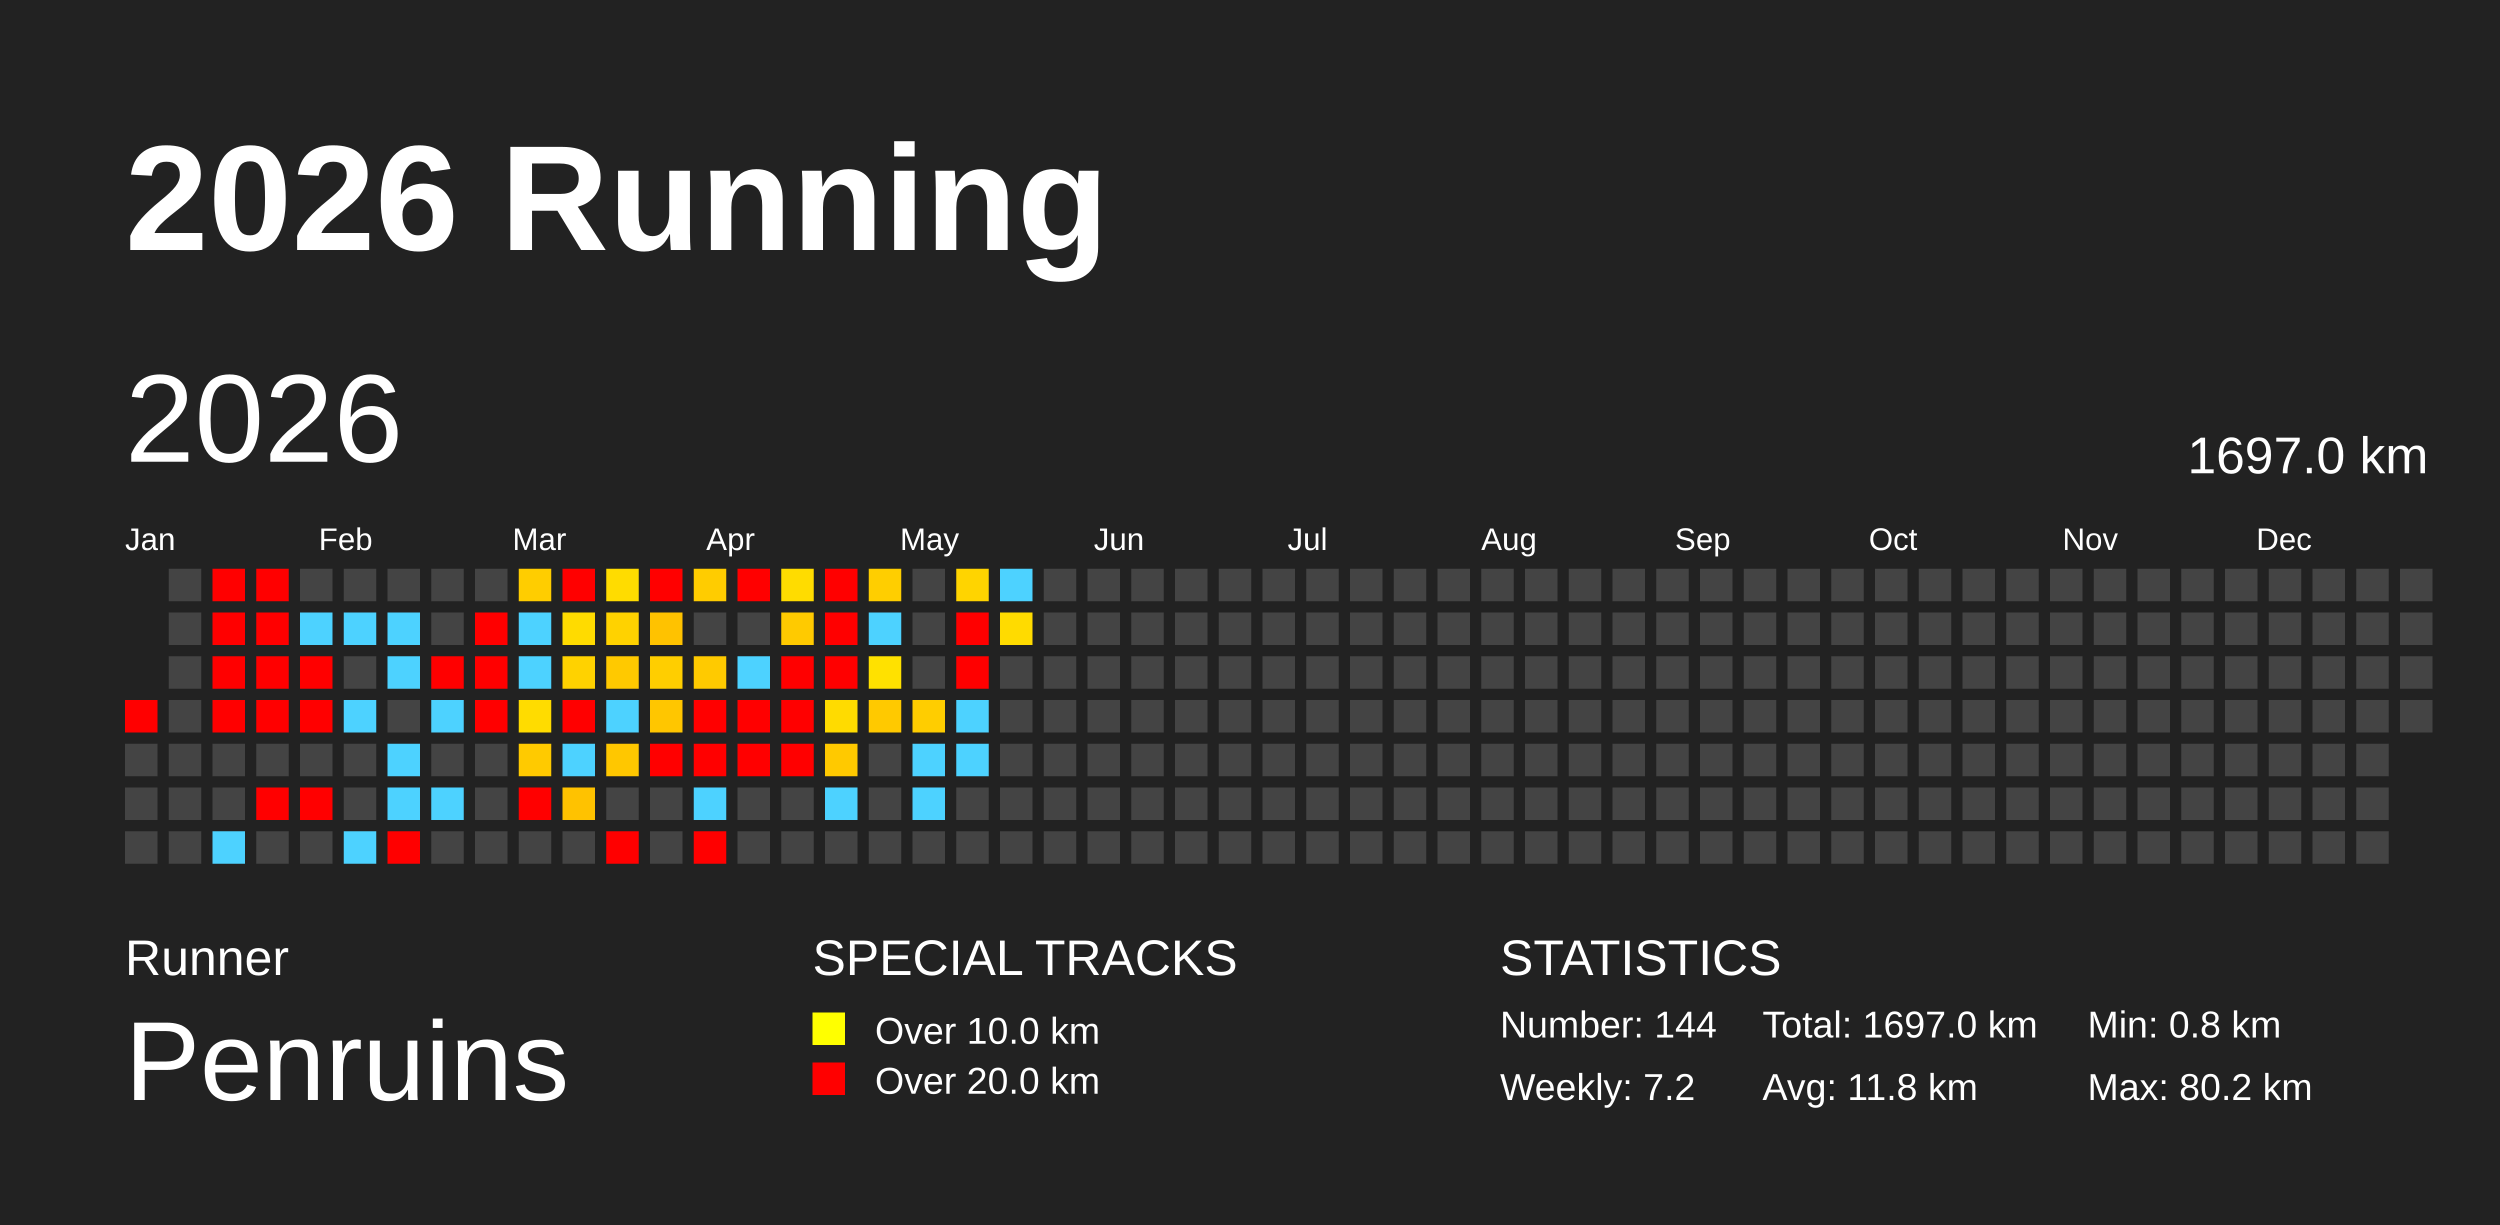
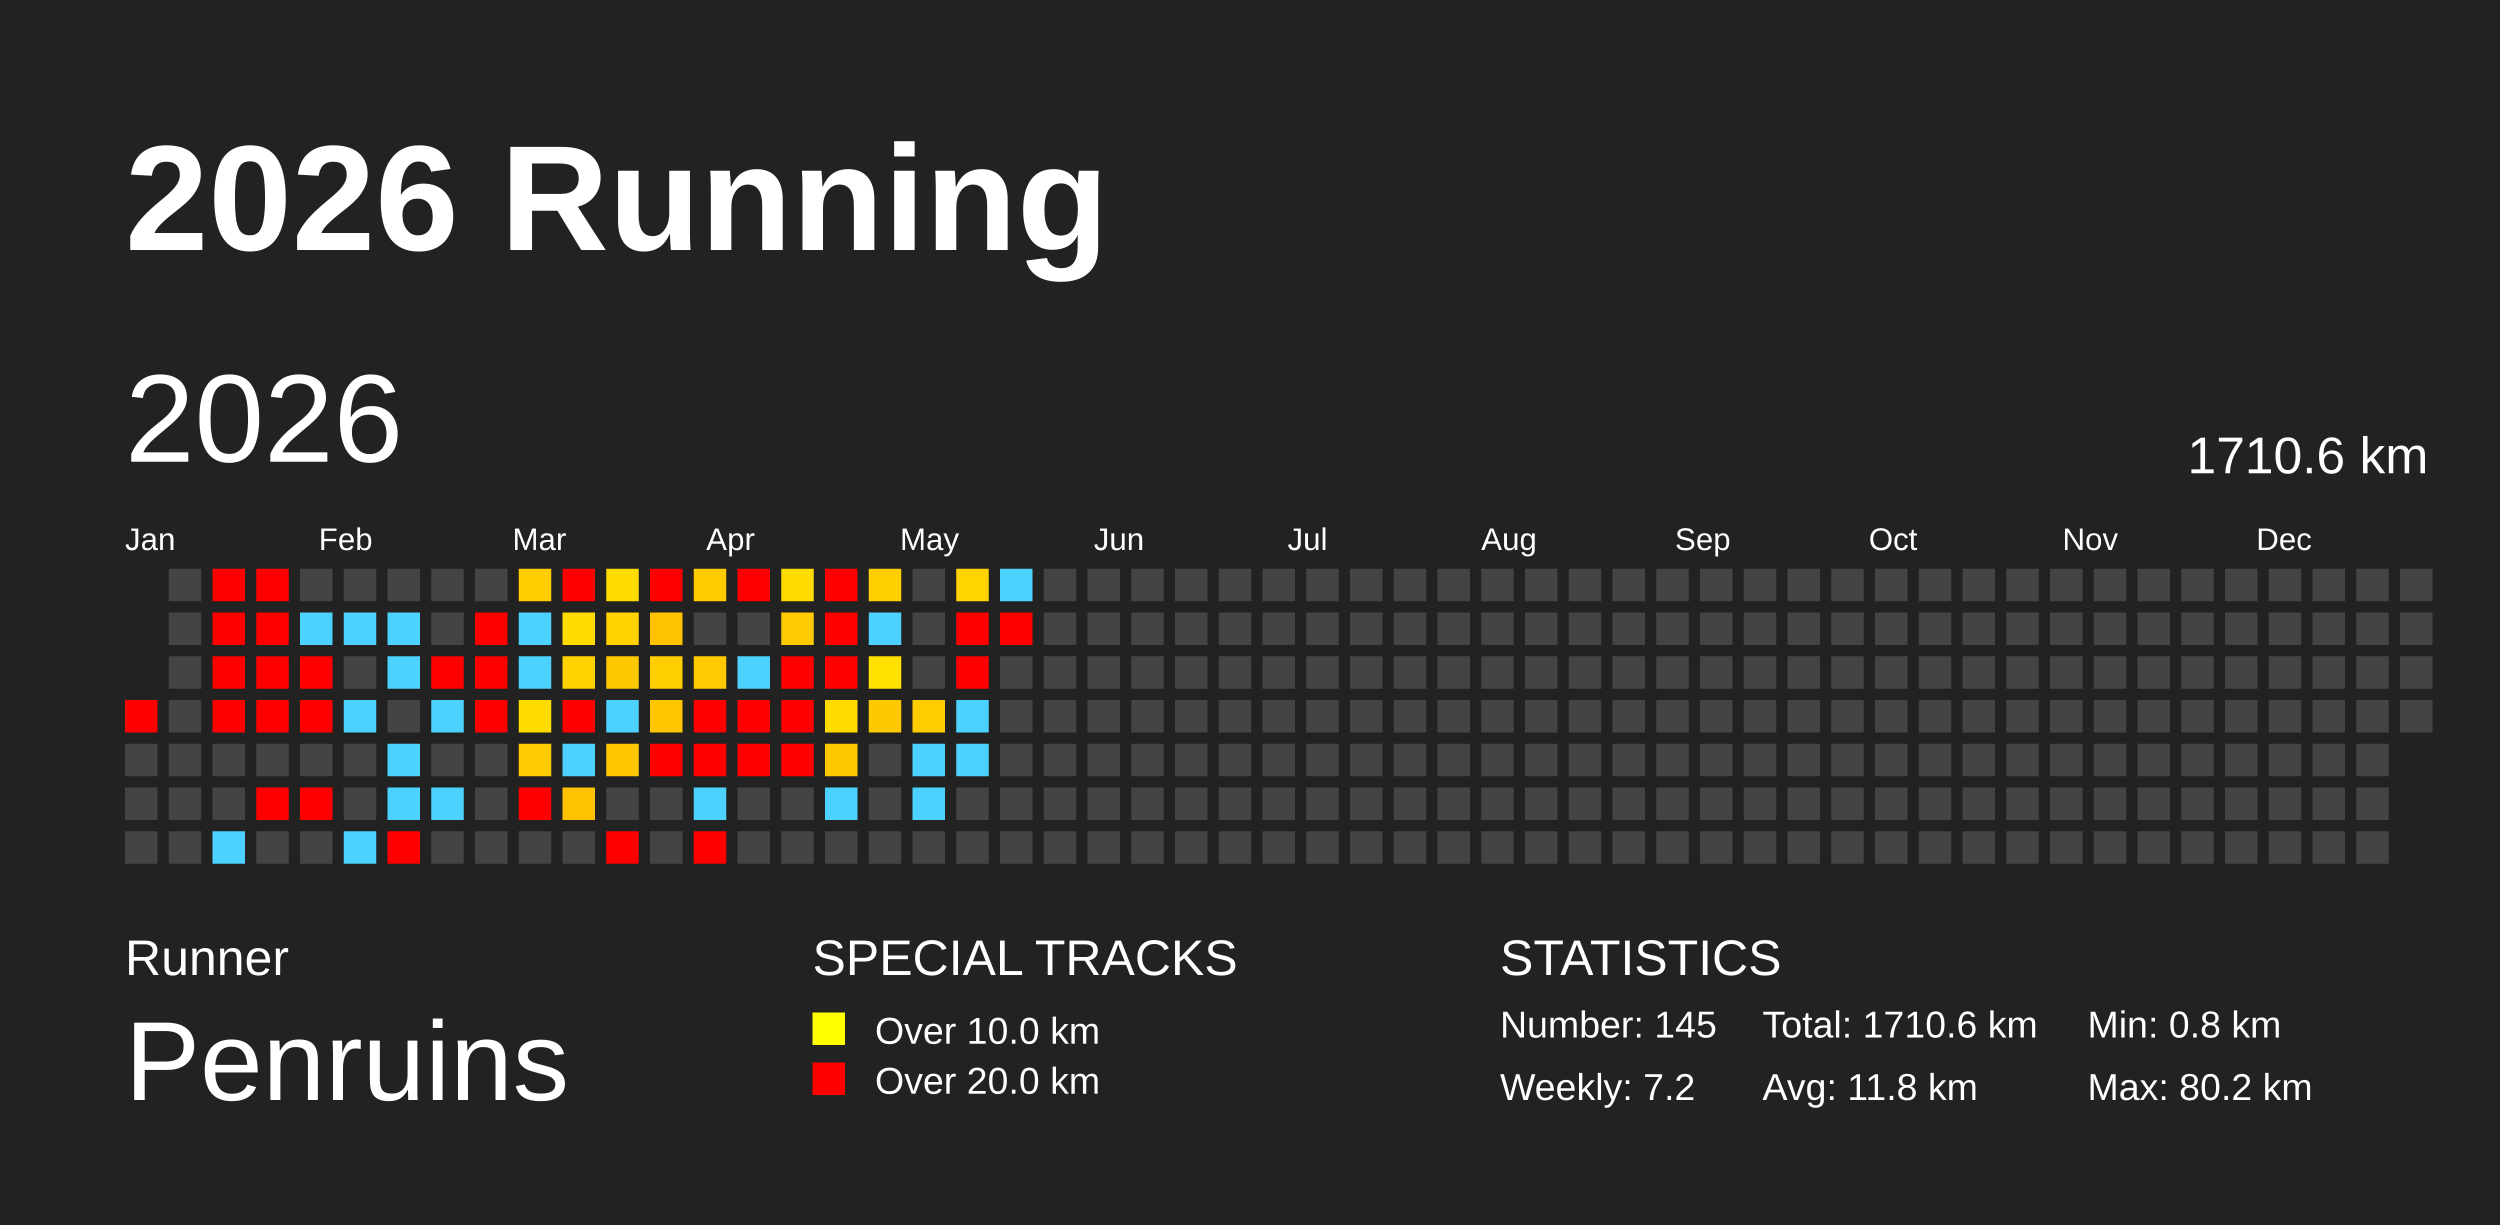
<svg xmlns="http://www.w3.org/2000/svg" baseProfile="full" height="98mm" version="1.1" viewBox="0,0,200,98" width="200mm">
  <defs />
  <rect fill="#222222" height="98" width="200" x="0" y="0" />
  <text fill="#FFFFFF" style="font-size:12px; font-family:Arial; font-weight:bold;" x="10" y="20">2026 Running</text>
  <text fill="#FFFFFF" style="font-size:4px; font-family:Arial" x="10" y="78">Runner</text>
  <text fill="#FFFFFF" style="font-size:9px; font-family:Arial" x="10" y="88">Penruins</text>
  <text fill="#FFFFFF" style="font-size:4px; font-family:Arial" x="65" y="78">SPECIAL TRACKS</text>
  <rect fill="yellow" height="2.6" width="2.6" x="65" y="81" />
  <text fill="#FFFFFF" style="font-size:3px; font-family:Arial" x="70" y="83.5">Over 10.0 km</text>
  <rect fill="red" height="2.6" width="2.6" x="65" y="85" />
  <text fill="#FFFFFF" style="font-size:3px; font-family:Arial" x="70" y="87.5">Over 20.0 km</text>
  <text fill="#FFFFFF" style="font-size:4px; font-family:Arial" x="120" y="78">STATISTICS</text>
-   <text fill="#FFFFFF" style="font-size:3px; font-family:Arial" x="120" y="83">Number: 144</text>
+   <text fill="#FFFFFF" style="font-size:3px; font-family:Arial" x="120" y="83">Number: 145</text>
  <text fill="#FFFFFF" style="font-size:3px; font-family:Arial" x="120" y="88">Weekly: 7.2</text>
-   <text fill="#FFFFFF" style="font-size:3px; font-family:Arial" x="141" y="83">Total: 1697.0 km</text>
+   <text fill="#FFFFFF" style="font-size:3px; font-family:Arial" x="141" y="83">Total: 1710.6 km</text>
  <text fill="#FFFFFF" style="font-size:3px; font-family:Arial" x="141" y="88">Avg: 11.8 km</text>
  <text fill="#FFFFFF" style="font-size:3px; font-family:Arial" x="167" y="83">Min: 0.8 km</text>
  <text fill="#FFFFFF" style="font-size:3px; font-family:Arial" x="167" y="88">Max: 80.2 km</text>
  <text dominant-baseline="hanging" fill="#FFFFFF" style="font-size:10.0px; font-family:Arial;" x="10" y="30">2026</text>
-   <text dominant-baseline="hanging" fill="#FFFFFF" style="font-size:4.125px; font-family:Arial;" x="175" y="35">1697.0 km</text>
+   <text dominant-baseline="hanging" fill="#FFFFFF" style="font-size:4.125px; font-family:Arial;" x="175" y="35">1710.6 km</text>
  <text fill="#FFFFFF" style="font-size:2.5px; font-family:Arial" x="10.0" y="44">Jan</text>
  <text fill="#FFFFFF" style="font-size:2.5px; font-family:Arial" x="25.5" y="44">Feb</text>
  <text fill="#FFFFFF" style="font-size:2.5px; font-family:Arial" x="41.0" y="44">Mar</text>
  <text fill="#FFFFFF" style="font-size:2.5px; font-family:Arial" x="56.5" y="44">Apr</text>
  <text fill="#FFFFFF" style="font-size:2.5px; font-family:Arial" x="72.0" y="44">May</text>
  <text fill="#FFFFFF" style="font-size:2.5px; font-family:Arial" x="87.5" y="44">Jun</text>
  <text fill="#FFFFFF" style="font-size:2.5px; font-family:Arial" x="103.0" y="44">Jul</text>
  <text fill="#FFFFFF" style="font-size:2.5px; font-family:Arial" x="118.5" y="44">Aug</text>
  <text fill="#FFFFFF" style="font-size:2.5px; font-family:Arial" x="134.0" y="44">Sep</text>
  <text fill="#FFFFFF" style="font-size:2.5px; font-family:Arial" x="149.5" y="44">Oct</text>
  <text fill="#FFFFFF" style="font-size:2.5px; font-family:Arial" x="165.0" y="44">Nov</text>
  <text fill="#FFFFFF" style="font-size:2.5px; font-family:Arial" x="180.5" y="44">Dec</text>
  <rect fill="red" height="2.6" width="2.6" x="10.0" y="56.0" />
  <rect fill="#444444" height="2.6" width="2.6" x="10.0" y="59.5" />
  <rect fill="#444444" height="2.6" width="2.6" x="10.0" y="63.0" />
  <rect fill="#444444" height="2.6" width="2.6" x="10.0" y="66.5" />
  <rect fill="#444444" height="2.6" width="2.6" x="13.5" y="45.5" />
  <rect fill="#444444" height="2.6" width="2.6" x="13.5" y="49.0" />
  <rect fill="#444444" height="2.6" width="2.6" x="13.5" y="52.5" />
  <rect fill="#444444" height="2.6" width="2.6" x="13.5" y="56.0" />
  <rect fill="#444444" height="2.6" width="2.6" x="13.5" y="59.5" />
  <rect fill="#444444" height="2.6" width="2.6" x="13.5" y="63.0" />
  <rect fill="#444444" height="2.6" width="2.6" x="13.5" y="66.5" />
  <rect fill="red" height="2.6" width="2.6" x="17.0" y="45.5" />
  <rect fill="red" height="2.6" width="2.6" x="17.0" y="49.0" />
  <rect fill="red" height="2.6" width="2.6" x="17.0" y="52.5" />
  <rect fill="red" height="2.6" width="2.6" x="17.0" y="56.0" />
  <rect fill="#444444" height="2.6" width="2.6" x="17.0" y="59.5" />
  <rect fill="#444444" height="2.6" width="2.6" x="17.0" y="63.0" />
  <rect fill="#4dd2ff" height="2.6" width="2.6" x="17.0" y="66.5" />
  <rect fill="red" height="2.6" width="2.6" x="20.5" y="45.5" />
  <rect fill="red" height="2.6" width="2.6" x="20.5" y="49.0" />
  <rect fill="red" height="2.6" width="2.6" x="20.5" y="52.5" />
  <rect fill="red" height="2.6" width="2.6" x="20.5" y="56.0" />
  <rect fill="#444444" height="2.6" width="2.6" x="20.5" y="59.5" />
  <rect fill="red" height="2.6" width="2.6" x="20.5" y="63.0" />
  <rect fill="#444444" height="2.6" width="2.6" x="20.5" y="66.5" />
  <rect fill="#444444" height="2.6" width="2.6" x="24.0" y="45.5" />
  <rect fill="#4dd2ff" height="2.6" width="2.6" x="24.0" y="49.0" />
  <rect fill="red" height="2.6" width="2.6" x="24.0" y="52.5" />
  <rect fill="red" height="2.6" width="2.6" x="24.0" y="56.0" />
  <rect fill="#444444" height="2.6" width="2.6" x="24.0" y="59.5" />
  <rect fill="red" height="2.6" width="2.6" x="24.0" y="63.0" />
  <rect fill="#444444" height="2.6" width="2.6" x="24.0" y="66.5" />
  <rect fill="#444444" height="2.6" width="2.6" x="27.5" y="45.5" />
  <rect fill="#4dd2ff" height="2.6" width="2.6" x="27.5" y="49.0" />
  <rect fill="#444444" height="2.6" width="2.6" x="27.5" y="52.5" />
  <rect fill="#4dd2ff" height="2.6" width="2.6" x="27.5" y="56.0" />
  <rect fill="#444444" height="2.6" width="2.6" x="27.5" y="59.5" />
  <rect fill="#444444" height="2.6" width="2.6" x="27.5" y="63.0" />
  <rect fill="#4dd2ff" height="2.6" width="2.6" x="27.5" y="66.5" />
  <rect fill="#444444" height="2.6" width="2.6" x="31.0" y="45.5" />
  <rect fill="#4dd2ff" height="2.6" width="2.6" x="31.0" y="49.0" />
  <rect fill="#4dd2ff" height="2.6" width="2.6" x="31.0" y="52.5" />
  <rect fill="#444444" height="2.6" width="2.6" x="31.0" y="56.0" />
  <rect fill="#4dd2ff" height="2.6" width="2.6" x="31.0" y="59.5" />
  <rect fill="#4dd2ff" height="2.6" width="2.6" x="31.0" y="63.0" />
  <rect fill="red" height="2.6" width="2.6" x="31.0" y="66.5" />
  <rect fill="#444444" height="2.6" width="2.6" x="34.5" y="45.5" />
  <rect fill="#444444" height="2.6" width="2.6" x="34.5" y="49.0" />
  <rect fill="red" height="2.6" width="2.6" x="34.5" y="52.5" />
  <rect fill="#4dd2ff" height="2.6" width="2.6" x="34.5" y="56.0" />
  <rect fill="#444444" height="2.6" width="2.6" x="34.5" y="59.5" />
  <rect fill="#4dd2ff" height="2.6" width="2.6" x="34.5" y="63.0" />
  <rect fill="#444444" height="2.6" width="2.6" x="34.5" y="66.5" />
  <rect fill="#444444" height="2.6" width="2.6" x="38.0" y="45.5" />
  <rect fill="red" height="2.6" width="2.6" x="38.0" y="49.0" />
  <rect fill="red" height="2.6" width="2.6" x="38.0" y="52.5" />
  <rect fill="red" height="2.6" width="2.6" x="38.0" y="56.0" />
  <rect fill="#444444" height="2.6" width="2.6" x="38.0" y="59.5" />
  <rect fill="#444444" height="2.6" width="2.6" x="38.0" y="63.0" />
  <rect fill="#444444" height="2.6" width="2.6" x="38.0" y="66.5" />
  <rect fill="#ffcd00" height="2.6" width="2.6" x="41.5" y="45.5" />
  <rect fill="#4dd2ff" height="2.6" width="2.6" x="41.5" y="49.0" />
  <rect fill="#4dd2ff" height="2.6" width="2.6" x="41.5" y="52.5" />
  <rect fill="#ffdc00" height="2.6" width="2.6" x="41.5" y="56.0" />
  <rect fill="#ffca00" height="2.6" width="2.6" x="41.5" y="59.5" />
  <rect fill="red" height="2.6" width="2.6" x="41.5" y="63.0" />
  <rect fill="#444444" height="2.6" width="2.6" x="41.5" y="66.5" />
  <rect fill="red" height="2.6" width="2.6" x="45.0" y="45.5" />
  <rect fill="#ffdb00" height="2.6" width="2.6" x="45.0" y="49.0" />
  <rect fill="#ffd200" height="2.6" width="2.6" x="45.0" y="52.5" />
  <rect fill="red" height="2.6" width="2.6" x="45.0" y="56.0" />
  <rect fill="#4dd2ff" height="2.6" width="2.6" x="45.0" y="59.5" />
  <rect fill="#ffc200" height="2.6" width="2.6" x="45.0" y="63.0" />
  <rect fill="#444444" height="2.6" width="2.6" x="45.0" y="66.5" />
  <rect fill="#ffdc00" height="2.6" width="2.6" x="48.5" y="45.5" />
  <rect fill="#ffd200" height="2.6" width="2.6" x="48.5" y="49.0" />
  <rect fill="#ffc900" height="2.6" width="2.6" x="48.5" y="52.5" />
  <rect fill="#4dd2ff" height="2.6" width="2.6" x="48.5" y="56.0" />
  <rect fill="#ffc700" height="2.6" width="2.6" x="48.5" y="59.5" />
  <rect fill="#444444" height="2.6" width="2.6" x="48.5" y="63.0" />
  <rect fill="red" height="2.6" width="2.6" x="48.5" y="66.5" />
  <rect fill="red" height="2.6" width="2.6" x="52.0" y="45.5" />
  <rect fill="#ffc200" height="2.6" width="2.6" x="52.0" y="49.0" />
  <rect fill="#ffce00" height="2.6" width="2.6" x="52.0" y="52.5" />
  <rect fill="#ffc600" height="2.6" width="2.6" x="52.0" y="56.0" />
  <rect fill="red" height="2.6" width="2.6" x="52.0" y="59.5" />
  <rect fill="#444444" height="2.6" width="2.6" x="52.0" y="63.0" />
  <rect fill="#444444" height="2.6" width="2.6" x="52.0" y="66.5" />
  <rect fill="#ffcc00" height="2.6" width="2.6" x="55.5" y="45.5" />
  <rect fill="#444444" height="2.6" width="2.6" x="55.5" y="49.0" />
  <rect fill="#ffca00" height="2.6" width="2.6" x="55.5" y="52.5" />
  <rect fill="red" height="2.6" width="2.6" x="55.5" y="56.0" />
  <rect fill="red" height="2.6" width="2.6" x="55.5" y="59.5" />
  <rect fill="#4dd2ff" height="2.6" width="2.6" x="55.5" y="63.0" />
  <rect fill="red" height="2.6" width="2.6" x="55.5" y="66.5" />
  <rect fill="red" height="2.6" width="2.6" x="59.0" y="45.5" />
  <rect fill="#444444" height="2.6" width="2.6" x="59.0" y="49.0" />
  <rect fill="#4dd2ff" height="2.6" width="2.6" x="59.0" y="52.5" />
  <rect fill="red" height="2.6" width="2.6" x="59.0" y="56.0" />
  <rect fill="red" height="2.6" width="2.6" x="59.0" y="59.5" />
  <rect fill="#444444" height="2.6" width="2.6" x="59.0" y="63.0" />
  <rect fill="#444444" height="2.6" width="2.6" x="59.0" y="66.5" />
  <rect fill="#ffdc00" height="2.6" width="2.6" x="62.5" y="45.5" />
  <rect fill="#ffca00" height="2.6" width="2.6" x="62.5" y="49.0" />
  <rect fill="red" height="2.6" width="2.6" x="62.5" y="52.5" />
  <rect fill="red" height="2.6" width="2.6" x="62.5" y="56.0" />
  <rect fill="red" height="2.6" width="2.6" x="62.5" y="59.5" />
  <rect fill="#444444" height="2.6" width="2.6" x="62.5" y="63.0" />
  <rect fill="#444444" height="2.6" width="2.6" x="62.5" y="66.5" />
  <rect fill="red" height="2.6" width="2.6" x="66.0" y="45.5" />
  <rect fill="red" height="2.6" width="2.6" x="66.0" y="49.0" />
  <rect fill="red" height="2.6" width="2.6" x="66.0" y="52.5" />
  <rect fill="#ffdb00" height="2.6" width="2.6" x="66.0" y="56.0" />
  <rect fill="#ffc900" height="2.6" width="2.6" x="66.0" y="59.5" />
  <rect fill="#4dd2ff" height="2.6" width="2.6" x="66.0" y="63.0" />
  <rect fill="#444444" height="2.6" width="2.6" x="66.0" y="66.5" />
  <rect fill="#ffce00" height="2.6" width="2.6" x="69.5" y="45.5" />
  <rect fill="#4dd2ff" height="2.6" width="2.6" x="69.5" y="49.0" />
  <rect fill="#ffe100" height="2.6" width="2.6" x="69.5" y="52.5" />
  <rect fill="#ffc900" height="2.6" width="2.6" x="69.5" y="56.0" />
  <rect fill="#444444" height="2.6" width="2.6" x="69.5" y="59.5" />
  <rect fill="#444444" height="2.6" width="2.6" x="69.5" y="63.0" />
  <rect fill="#444444" height="2.6" width="2.6" x="69.5" y="66.5" />
  <rect fill="#444444" height="2.6" width="2.6" x="73.0" y="45.5" />
  <rect fill="#444444" height="2.6" width="2.6" x="73.0" y="49.0" />
  <rect fill="#444444" height="2.6" width="2.6" x="73.0" y="52.5" />
  <rect fill="#ffcd00" height="2.6" width="2.6" x="73.0" y="56.0" />
  <rect fill="#4dd2ff" height="2.6" width="2.6" x="73.0" y="59.5" />
  <rect fill="#4dd2ff" height="2.6" width="2.6" x="73.0" y="63.0" />
  <rect fill="#444444" height="2.6" width="2.6" x="73.0" y="66.5" />
  <rect fill="#ffd400" height="2.6" width="2.6" x="76.5" y="45.5" />
  <rect fill="red" height="2.6" width="2.6" x="76.5" y="49.0" />
  <rect fill="red" height="2.6" width="2.6" x="76.5" y="52.5" />
  <rect fill="#4dd2ff" height="2.6" width="2.6" x="76.5" y="56.0" />
  <rect fill="#4dd2ff" height="2.6" width="2.6" x="76.5" y="59.5" />
  <rect fill="#444444" height="2.6" width="2.6" x="76.5" y="63.0" />
  <rect fill="#444444" height="2.6" width="2.6" x="76.5" y="66.5" />
  <rect fill="#4dd2ff" height="2.6" width="2.6" x="80.0" y="45.5" />
-   <rect fill="#ffdb00" height="2.6" width="2.6" x="80.0" y="49.0" />
+   <rect fill="red" height="2.6" width="2.6" x="80.0" y="49.0" />
  <rect fill="#444444" height="2.6" width="2.6" x="80.0" y="52.5" />
  <rect fill="#444444" height="2.6" width="2.6" x="80.0" y="56.0" />
  <rect fill="#444444" height="2.6" width="2.6" x="80.0" y="59.5" />
  <rect fill="#444444" height="2.6" width="2.6" x="80.0" y="63.0" />
  <rect fill="#444444" height="2.6" width="2.6" x="80.0" y="66.5" />
  <rect fill="#444444" height="2.6" width="2.6" x="83.5" y="45.5" />
  <rect fill="#444444" height="2.6" width="2.6" x="83.5" y="49.0" />
  <rect fill="#444444" height="2.6" width="2.6" x="83.5" y="52.5" />
  <rect fill="#444444" height="2.6" width="2.6" x="83.5" y="56.0" />
  <rect fill="#444444" height="2.6" width="2.6" x="83.5" y="59.5" />
  <rect fill="#444444" height="2.6" width="2.6" x="83.5" y="63.0" />
  <rect fill="#444444" height="2.6" width="2.6" x="83.5" y="66.5" />
  <rect fill="#444444" height="2.6" width="2.6" x="87.0" y="45.5" />
  <rect fill="#444444" height="2.6" width="2.6" x="87.0" y="49.0" />
  <rect fill="#444444" height="2.6" width="2.6" x="87.0" y="52.5" />
  <rect fill="#444444" height="2.6" width="2.6" x="87.0" y="56.0" />
  <rect fill="#444444" height="2.6" width="2.6" x="87.0" y="59.5" />
  <rect fill="#444444" height="2.6" width="2.6" x="87.0" y="63.0" />
  <rect fill="#444444" height="2.6" width="2.6" x="87.0" y="66.5" />
  <rect fill="#444444" height="2.6" width="2.6" x="90.5" y="45.5" />
  <rect fill="#444444" height="2.6" width="2.6" x="90.5" y="49.0" />
  <rect fill="#444444" height="2.6" width="2.6" x="90.5" y="52.5" />
  <rect fill="#444444" height="2.6" width="2.6" x="90.5" y="56.0" />
  <rect fill="#444444" height="2.6" width="2.6" x="90.5" y="59.5" />
  <rect fill="#444444" height="2.6" width="2.6" x="90.5" y="63.0" />
  <rect fill="#444444" height="2.6" width="2.6" x="90.5" y="66.5" />
  <rect fill="#444444" height="2.6" width="2.6" x="94.0" y="45.5" />
  <rect fill="#444444" height="2.6" width="2.6" x="94.0" y="49.0" />
  <rect fill="#444444" height="2.6" width="2.6" x="94.0" y="52.5" />
  <rect fill="#444444" height="2.6" width="2.6" x="94.0" y="56.0" />
  <rect fill="#444444" height="2.6" width="2.6" x="94.0" y="59.5" />
  <rect fill="#444444" height="2.6" width="2.6" x="94.0" y="63.0" />
  <rect fill="#444444" height="2.6" width="2.6" x="94.0" y="66.5" />
  <rect fill="#444444" height="2.6" width="2.6" x="97.5" y="45.5" />
  <rect fill="#444444" height="2.6" width="2.6" x="97.5" y="49.0" />
  <rect fill="#444444" height="2.6" width="2.6" x="97.5" y="52.5" />
  <rect fill="#444444" height="2.6" width="2.6" x="97.5" y="56.0" />
  <rect fill="#444444" height="2.6" width="2.6" x="97.5" y="59.5" />
  <rect fill="#444444" height="2.6" width="2.6" x="97.5" y="63.0" />
  <rect fill="#444444" height="2.6" width="2.6" x="97.5" y="66.5" />
  <rect fill="#444444" height="2.6" width="2.6" x="101.0" y="45.5" />
  <rect fill="#444444" height="2.6" width="2.6" x="101.0" y="49.0" />
  <rect fill="#444444" height="2.6" width="2.6" x="101.0" y="52.5" />
  <rect fill="#444444" height="2.6" width="2.6" x="101.0" y="56.0" />
  <rect fill="#444444" height="2.6" width="2.6" x="101.0" y="59.5" />
  <rect fill="#444444" height="2.6" width="2.6" x="101.0" y="63.0" />
  <rect fill="#444444" height="2.6" width="2.6" x="101.0" y="66.5" />
  <rect fill="#444444" height="2.6" width="2.6" x="104.5" y="45.5" />
  <rect fill="#444444" height="2.6" width="2.6" x="104.5" y="49.0" />
  <rect fill="#444444" height="2.6" width="2.6" x="104.5" y="52.5" />
  <rect fill="#444444" height="2.6" width="2.6" x="104.5" y="56.0" />
  <rect fill="#444444" height="2.6" width="2.6" x="104.5" y="59.5" />
  <rect fill="#444444" height="2.6" width="2.6" x="104.5" y="63.0" />
  <rect fill="#444444" height="2.6" width="2.6" x="104.5" y="66.5" />
  <rect fill="#444444" height="2.6" width="2.6" x="108.0" y="45.5" />
  <rect fill="#444444" height="2.6" width="2.6" x="108.0" y="49.0" />
  <rect fill="#444444" height="2.6" width="2.6" x="108.0" y="52.5" />
  <rect fill="#444444" height="2.6" width="2.6" x="108.0" y="56.0" />
  <rect fill="#444444" height="2.6" width="2.6" x="108.0" y="59.5" />
  <rect fill="#444444" height="2.6" width="2.6" x="108.0" y="63.0" />
  <rect fill="#444444" height="2.6" width="2.6" x="108.0" y="66.5" />
  <rect fill="#444444" height="2.6" width="2.6" x="111.5" y="45.5" />
  <rect fill="#444444" height="2.6" width="2.6" x="111.5" y="49.0" />
  <rect fill="#444444" height="2.6" width="2.6" x="111.5" y="52.5" />
  <rect fill="#444444" height="2.6" width="2.6" x="111.5" y="56.0" />
  <rect fill="#444444" height="2.6" width="2.6" x="111.5" y="59.5" />
  <rect fill="#444444" height="2.6" width="2.6" x="111.5" y="63.0" />
  <rect fill="#444444" height="2.6" width="2.6" x="111.5" y="66.5" />
  <rect fill="#444444" height="2.6" width="2.6" x="115.0" y="45.5" />
  <rect fill="#444444" height="2.6" width="2.6" x="115.0" y="49.0" />
  <rect fill="#444444" height="2.6" width="2.6" x="115.0" y="52.5" />
  <rect fill="#444444" height="2.6" width="2.6" x="115.0" y="56.0" />
  <rect fill="#444444" height="2.6" width="2.6" x="115.0" y="59.5" />
  <rect fill="#444444" height="2.6" width="2.6" x="115.0" y="63.0" />
  <rect fill="#444444" height="2.6" width="2.6" x="115.0" y="66.5" />
  <rect fill="#444444" height="2.6" width="2.6" x="118.5" y="45.5" />
  <rect fill="#444444" height="2.6" width="2.6" x="118.5" y="49.0" />
  <rect fill="#444444" height="2.6" width="2.6" x="118.5" y="52.5" />
  <rect fill="#444444" height="2.6" width="2.6" x="118.5" y="56.0" />
  <rect fill="#444444" height="2.6" width="2.6" x="118.5" y="59.5" />
  <rect fill="#444444" height="2.6" width="2.6" x="118.5" y="63.0" />
  <rect fill="#444444" height="2.6" width="2.6" x="118.5" y="66.5" />
  <rect fill="#444444" height="2.6" width="2.6" x="122.0" y="45.5" />
  <rect fill="#444444" height="2.6" width="2.6" x="122.0" y="49.0" />
  <rect fill="#444444" height="2.6" width="2.6" x="122.0" y="52.5" />
  <rect fill="#444444" height="2.6" width="2.6" x="122.0" y="56.0" />
  <rect fill="#444444" height="2.6" width="2.6" x="122.0" y="59.5" />
  <rect fill="#444444" height="2.6" width="2.6" x="122.0" y="63.0" />
  <rect fill="#444444" height="2.6" width="2.6" x="122.0" y="66.5" />
  <rect fill="#444444" height="2.6" width="2.6" x="125.5" y="45.5" />
  <rect fill="#444444" height="2.6" width="2.6" x="125.5" y="49.0" />
  <rect fill="#444444" height="2.6" width="2.6" x="125.5" y="52.5" />
  <rect fill="#444444" height="2.6" width="2.6" x="125.5" y="56.0" />
  <rect fill="#444444" height="2.6" width="2.6" x="125.5" y="59.5" />
  <rect fill="#444444" height="2.6" width="2.6" x="125.5" y="63.0" />
  <rect fill="#444444" height="2.6" width="2.6" x="125.5" y="66.5" />
  <rect fill="#444444" height="2.6" width="2.6" x="129.0" y="45.5" />
  <rect fill="#444444" height="2.6" width="2.6" x="129.0" y="49.0" />
  <rect fill="#444444" height="2.6" width="2.6" x="129.0" y="52.5" />
  <rect fill="#444444" height="2.6" width="2.6" x="129.0" y="56.0" />
  <rect fill="#444444" height="2.6" width="2.6" x="129.0" y="59.5" />
  <rect fill="#444444" height="2.6" width="2.6" x="129.0" y="63.0" />
  <rect fill="#444444" height="2.6" width="2.6" x="129.0" y="66.5" />
  <rect fill="#444444" height="2.6" width="2.6" x="132.5" y="45.5" />
  <rect fill="#444444" height="2.6" width="2.6" x="132.5" y="49.0" />
  <rect fill="#444444" height="2.6" width="2.6" x="132.5" y="52.5" />
  <rect fill="#444444" height="2.6" width="2.6" x="132.5" y="56.0" />
  <rect fill="#444444" height="2.6" width="2.6" x="132.5" y="59.5" />
  <rect fill="#444444" height="2.6" width="2.6" x="132.5" y="63.0" />
  <rect fill="#444444" height="2.6" width="2.6" x="132.5" y="66.5" />
  <rect fill="#444444" height="2.6" width="2.6" x="136.0" y="45.5" />
  <rect fill="#444444" height="2.6" width="2.6" x="136.0" y="49.0" />
  <rect fill="#444444" height="2.6" width="2.6" x="136.0" y="52.5" />
  <rect fill="#444444" height="2.6" width="2.6" x="136.0" y="56.0" />
  <rect fill="#444444" height="2.6" width="2.6" x="136.0" y="59.5" />
  <rect fill="#444444" height="2.6" width="2.6" x="136.0" y="63.0" />
  <rect fill="#444444" height="2.6" width="2.6" x="136.0" y="66.5" />
  <rect fill="#444444" height="2.6" width="2.6" x="139.5" y="45.5" />
  <rect fill="#444444" height="2.6" width="2.6" x="139.5" y="49.0" />
  <rect fill="#444444" height="2.6" width="2.6" x="139.5" y="52.5" />
  <rect fill="#444444" height="2.6" width="2.6" x="139.5" y="56.0" />
  <rect fill="#444444" height="2.6" width="2.6" x="139.5" y="59.5" />
  <rect fill="#444444" height="2.6" width="2.6" x="139.5" y="63.0" />
  <rect fill="#444444" height="2.6" width="2.6" x="139.5" y="66.5" />
  <rect fill="#444444" height="2.6" width="2.6" x="143.0" y="45.5" />
  <rect fill="#444444" height="2.6" width="2.6" x="143.0" y="49.0" />
  <rect fill="#444444" height="2.6" width="2.6" x="143.0" y="52.5" />
  <rect fill="#444444" height="2.6" width="2.6" x="143.0" y="56.0" />
  <rect fill="#444444" height="2.6" width="2.6" x="143.0" y="59.5" />
  <rect fill="#444444" height="2.6" width="2.6" x="143.0" y="63.0" />
  <rect fill="#444444" height="2.6" width="2.6" x="143.0" y="66.5" />
  <rect fill="#444444" height="2.6" width="2.6" x="146.5" y="45.5" />
  <rect fill="#444444" height="2.6" width="2.6" x="146.5" y="49.0" />
  <rect fill="#444444" height="2.6" width="2.6" x="146.5" y="52.5" />
  <rect fill="#444444" height="2.6" width="2.6" x="146.5" y="56.0" />
  <rect fill="#444444" height="2.6" width="2.6" x="146.5" y="59.5" />
  <rect fill="#444444" height="2.6" width="2.6" x="146.5" y="63.0" />
  <rect fill="#444444" height="2.6" width="2.6" x="146.5" y="66.5" />
  <rect fill="#444444" height="2.6" width="2.6" x="150.0" y="45.5" />
  <rect fill="#444444" height="2.6" width="2.6" x="150.0" y="49.0" />
  <rect fill="#444444" height="2.6" width="2.6" x="150.0" y="52.5" />
  <rect fill="#444444" height="2.6" width="2.6" x="150.0" y="56.0" />
  <rect fill="#444444" height="2.6" width="2.6" x="150.0" y="59.5" />
  <rect fill="#444444" height="2.6" width="2.6" x="150.0" y="63.0" />
  <rect fill="#444444" height="2.6" width="2.6" x="150.0" y="66.5" />
  <rect fill="#444444" height="2.6" width="2.6" x="153.5" y="45.5" />
  <rect fill="#444444" height="2.6" width="2.6" x="153.5" y="49.0" />
  <rect fill="#444444" height="2.6" width="2.6" x="153.5" y="52.5" />
  <rect fill="#444444" height="2.6" width="2.6" x="153.5" y="56.0" />
  <rect fill="#444444" height="2.6" width="2.6" x="153.5" y="59.5" />
  <rect fill="#444444" height="2.6" width="2.6" x="153.5" y="63.0" />
  <rect fill="#444444" height="2.6" width="2.6" x="153.5" y="66.5" />
  <rect fill="#444444" height="2.6" width="2.6" x="157.0" y="45.5" />
  <rect fill="#444444" height="2.6" width="2.6" x="157.0" y="49.0" />
  <rect fill="#444444" height="2.6" width="2.6" x="157.0" y="52.5" />
  <rect fill="#444444" height="2.6" width="2.6" x="157.0" y="56.0" />
  <rect fill="#444444" height="2.6" width="2.6" x="157.0" y="59.5" />
  <rect fill="#444444" height="2.6" width="2.6" x="157.0" y="63.0" />
  <rect fill="#444444" height="2.6" width="2.6" x="157.0" y="66.5" />
  <rect fill="#444444" height="2.6" width="2.6" x="160.5" y="45.5" />
  <rect fill="#444444" height="2.6" width="2.6" x="160.5" y="49.0" />
  <rect fill="#444444" height="2.6" width="2.6" x="160.5" y="52.5" />
  <rect fill="#444444" height="2.6" width="2.6" x="160.5" y="56.0" />
  <rect fill="#444444" height="2.6" width="2.6" x="160.5" y="59.5" />
  <rect fill="#444444" height="2.6" width="2.6" x="160.5" y="63.0" />
  <rect fill="#444444" height="2.6" width="2.6" x="160.5" y="66.5" />
  <rect fill="#444444" height="2.6" width="2.6" x="164.0" y="45.5" />
  <rect fill="#444444" height="2.6" width="2.6" x="164.0" y="49.0" />
  <rect fill="#444444" height="2.6" width="2.6" x="164.0" y="52.5" />
  <rect fill="#444444" height="2.6" width="2.6" x="164.0" y="56.0" />
  <rect fill="#444444" height="2.6" width="2.6" x="164.0" y="59.5" />
  <rect fill="#444444" height="2.6" width="2.6" x="164.0" y="63.0" />
  <rect fill="#444444" height="2.6" width="2.6" x="164.0" y="66.5" />
  <rect fill="#444444" height="2.6" width="2.6" x="167.5" y="45.5" />
  <rect fill="#444444" height="2.6" width="2.6" x="167.5" y="49.0" />
  <rect fill="#444444" height="2.6" width="2.6" x="167.5" y="52.5" />
  <rect fill="#444444" height="2.6" width="2.6" x="167.5" y="56.0" />
  <rect fill="#444444" height="2.6" width="2.6" x="167.5" y="59.5" />
  <rect fill="#444444" height="2.6" width="2.6" x="167.5" y="63.0" />
  <rect fill="#444444" height="2.6" width="2.6" x="167.5" y="66.5" />
  <rect fill="#444444" height="2.6" width="2.6" x="171.0" y="45.5" />
  <rect fill="#444444" height="2.6" width="2.6" x="171.0" y="49.0" />
  <rect fill="#444444" height="2.6" width="2.6" x="171.0" y="52.5" />
  <rect fill="#444444" height="2.6" width="2.6" x="171.0" y="56.0" />
  <rect fill="#444444" height="2.6" width="2.6" x="171.0" y="59.5" />
  <rect fill="#444444" height="2.6" width="2.6" x="171.0" y="63.0" />
  <rect fill="#444444" height="2.6" width="2.6" x="171.0" y="66.5" />
  <rect fill="#444444" height="2.6" width="2.6" x="174.5" y="45.5" />
  <rect fill="#444444" height="2.6" width="2.6" x="174.5" y="49.0" />
  <rect fill="#444444" height="2.6" width="2.6" x="174.5" y="52.5" />
  <rect fill="#444444" height="2.6" width="2.6" x="174.5" y="56.0" />
  <rect fill="#444444" height="2.6" width="2.6" x="174.5" y="59.5" />
  <rect fill="#444444" height="2.6" width="2.6" x="174.5" y="63.0" />
  <rect fill="#444444" height="2.6" width="2.6" x="174.5" y="66.5" />
  <rect fill="#444444" height="2.6" width="2.6" x="178.0" y="45.5" />
  <rect fill="#444444" height="2.6" width="2.6" x="178.0" y="49.0" />
  <rect fill="#444444" height="2.6" width="2.6" x="178.0" y="52.5" />
  <rect fill="#444444" height="2.6" width="2.6" x="178.0" y="56.0" />
  <rect fill="#444444" height="2.6" width="2.6" x="178.0" y="59.5" />
  <rect fill="#444444" height="2.6" width="2.6" x="178.0" y="63.0" />
  <rect fill="#444444" height="2.6" width="2.6" x="178.0" y="66.5" />
  <rect fill="#444444" height="2.6" width="2.6" x="181.5" y="45.5" />
  <rect fill="#444444" height="2.6" width="2.6" x="181.5" y="49.0" />
  <rect fill="#444444" height="2.6" width="2.6" x="181.5" y="52.5" />
  <rect fill="#444444" height="2.6" width="2.6" x="181.5" y="56.0" />
  <rect fill="#444444" height="2.6" width="2.6" x="181.5" y="59.5" />
  <rect fill="#444444" height="2.6" width="2.6" x="181.5" y="63.0" />
  <rect fill="#444444" height="2.6" width="2.6" x="181.5" y="66.5" />
  <rect fill="#444444" height="2.6" width="2.6" x="185.0" y="45.5" />
  <rect fill="#444444" height="2.6" width="2.6" x="185.0" y="49.0" />
  <rect fill="#444444" height="2.6" width="2.6" x="185.0" y="52.5" />
  <rect fill="#444444" height="2.6" width="2.6" x="185.0" y="56.0" />
  <rect fill="#444444" height="2.6" width="2.6" x="185.0" y="59.5" />
  <rect fill="#444444" height="2.6" width="2.6" x="185.0" y="63.0" />
  <rect fill="#444444" height="2.6" width="2.6" x="185.0" y="66.5" />
  <rect fill="#444444" height="2.6" width="2.6" x="188.5" y="45.5" />
  <rect fill="#444444" height="2.6" width="2.6" x="188.5" y="49.0" />
  <rect fill="#444444" height="2.6" width="2.6" x="188.5" y="52.5" />
  <rect fill="#444444" height="2.6" width="2.6" x="188.5" y="56.0" />
  <rect fill="#444444" height="2.6" width="2.6" x="188.5" y="59.5" />
  <rect fill="#444444" height="2.6" width="2.6" x="188.5" y="63.0" />
  <rect fill="#444444" height="2.6" width="2.6" x="188.5" y="66.5" />
  <rect fill="#444444" height="2.6" width="2.6" x="192.0" y="45.5" />
  <rect fill="#444444" height="2.6" width="2.6" x="192.0" y="49.0" />
  <rect fill="#444444" height="2.6" width="2.6" x="192.0" y="52.5" />
  <rect fill="#444444" height="2.6" width="2.6" x="192.0" y="56.0" />
</svg>
